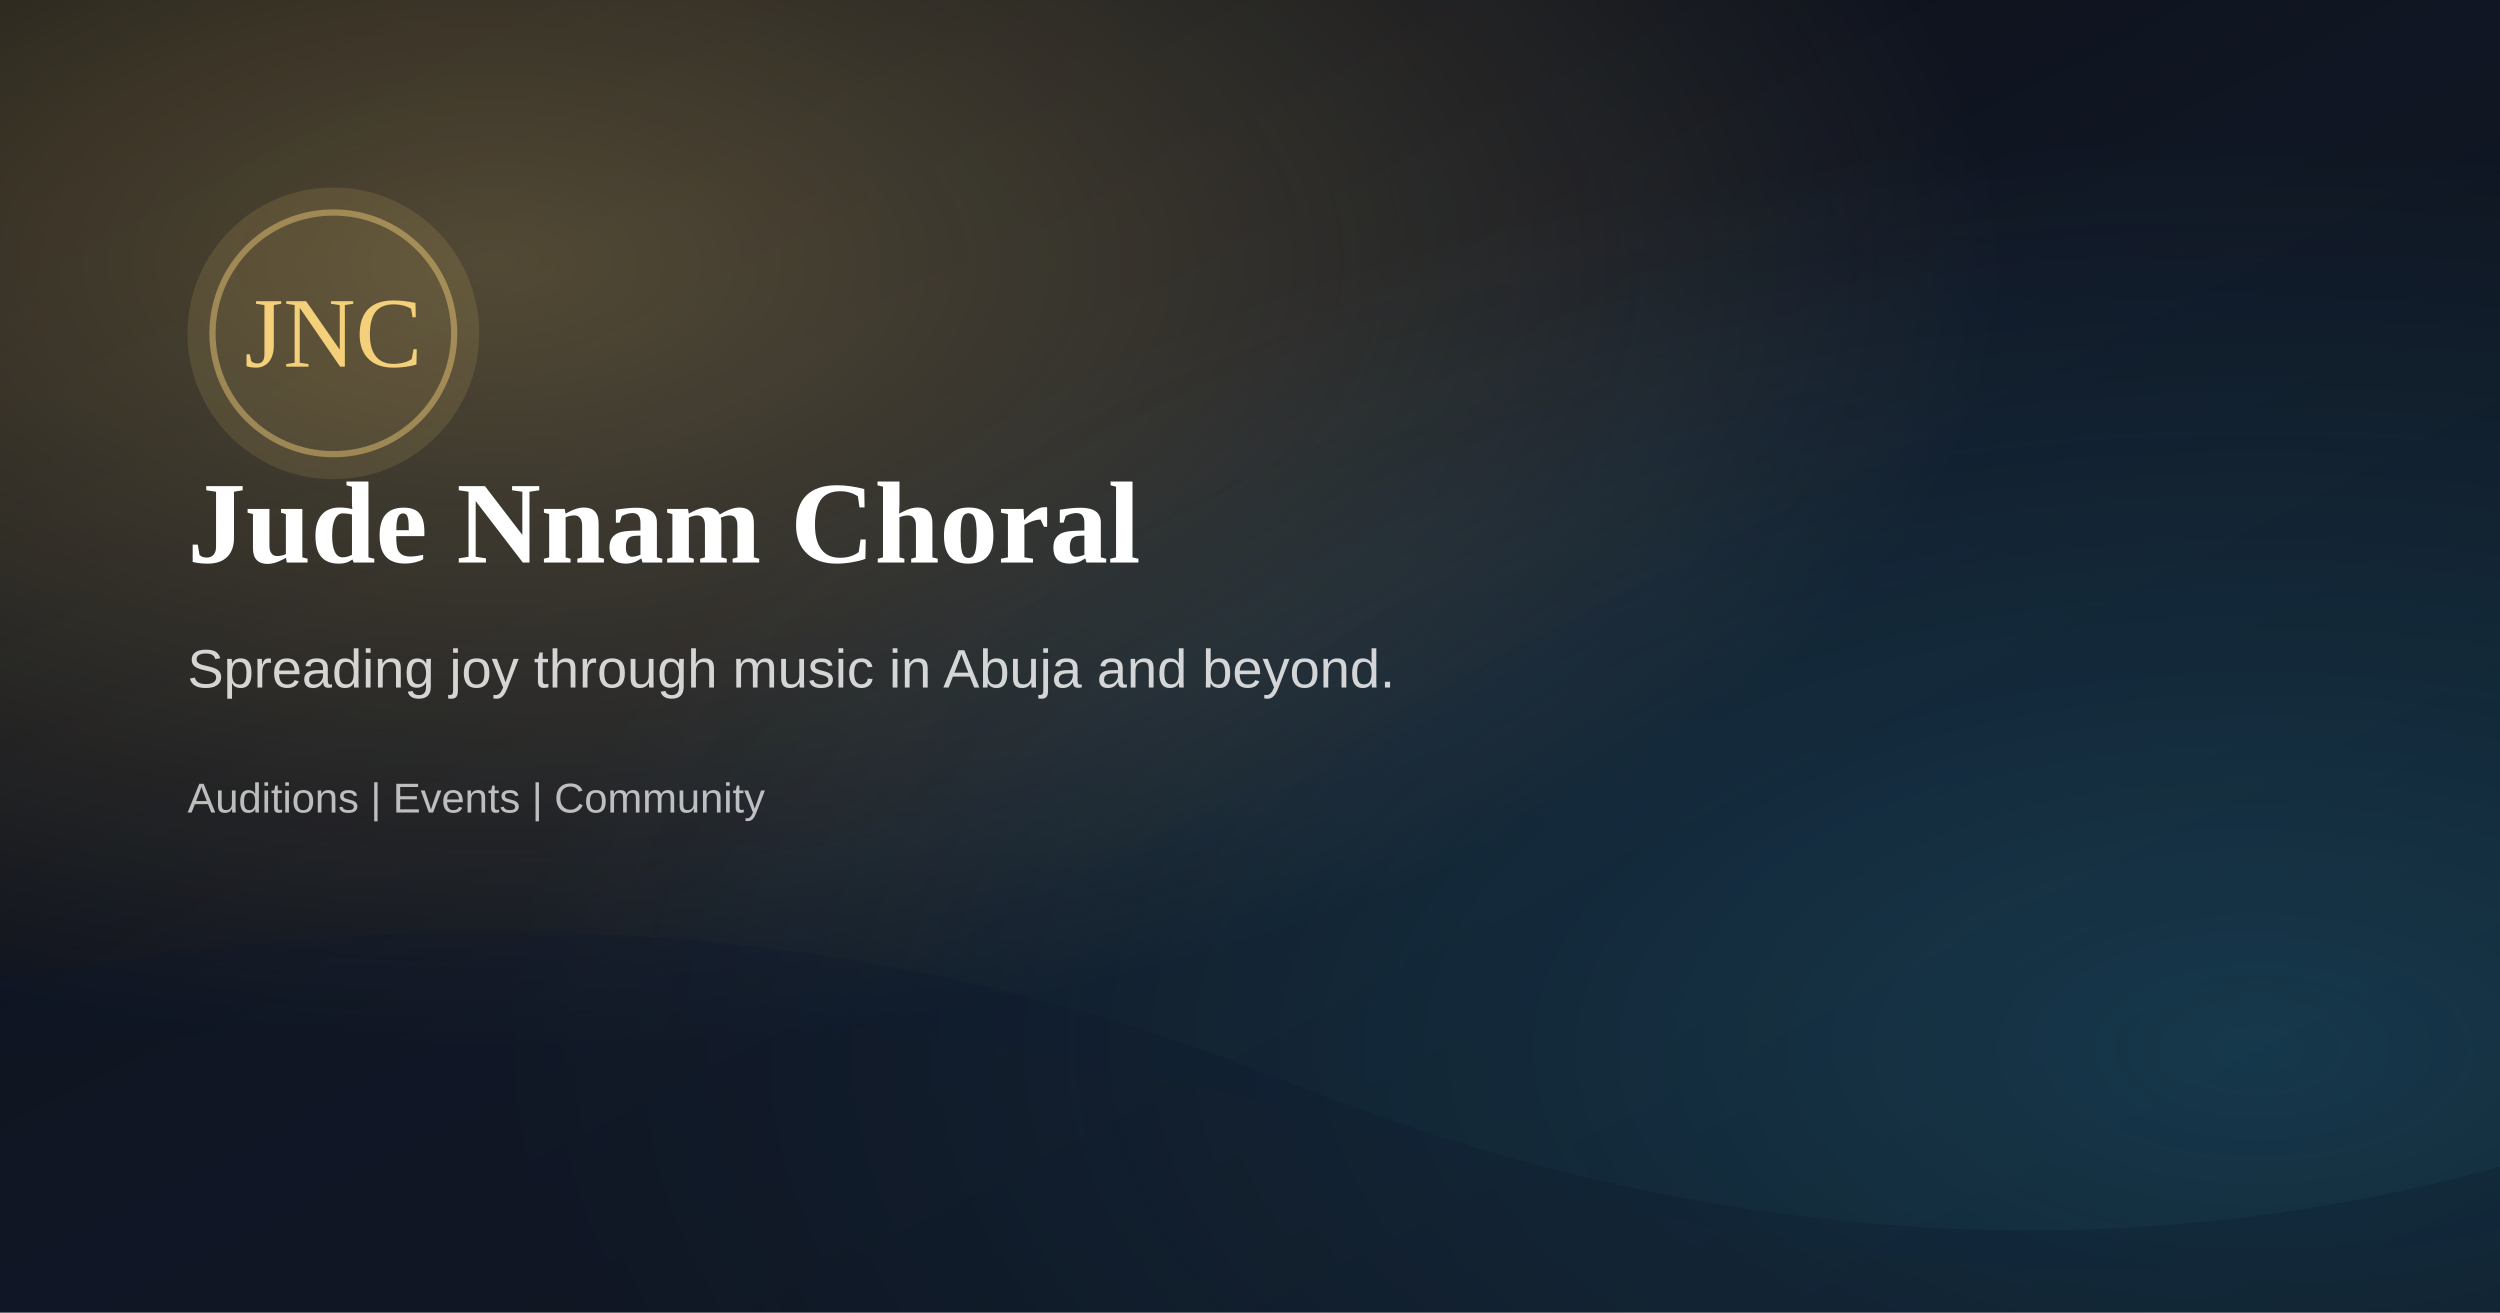
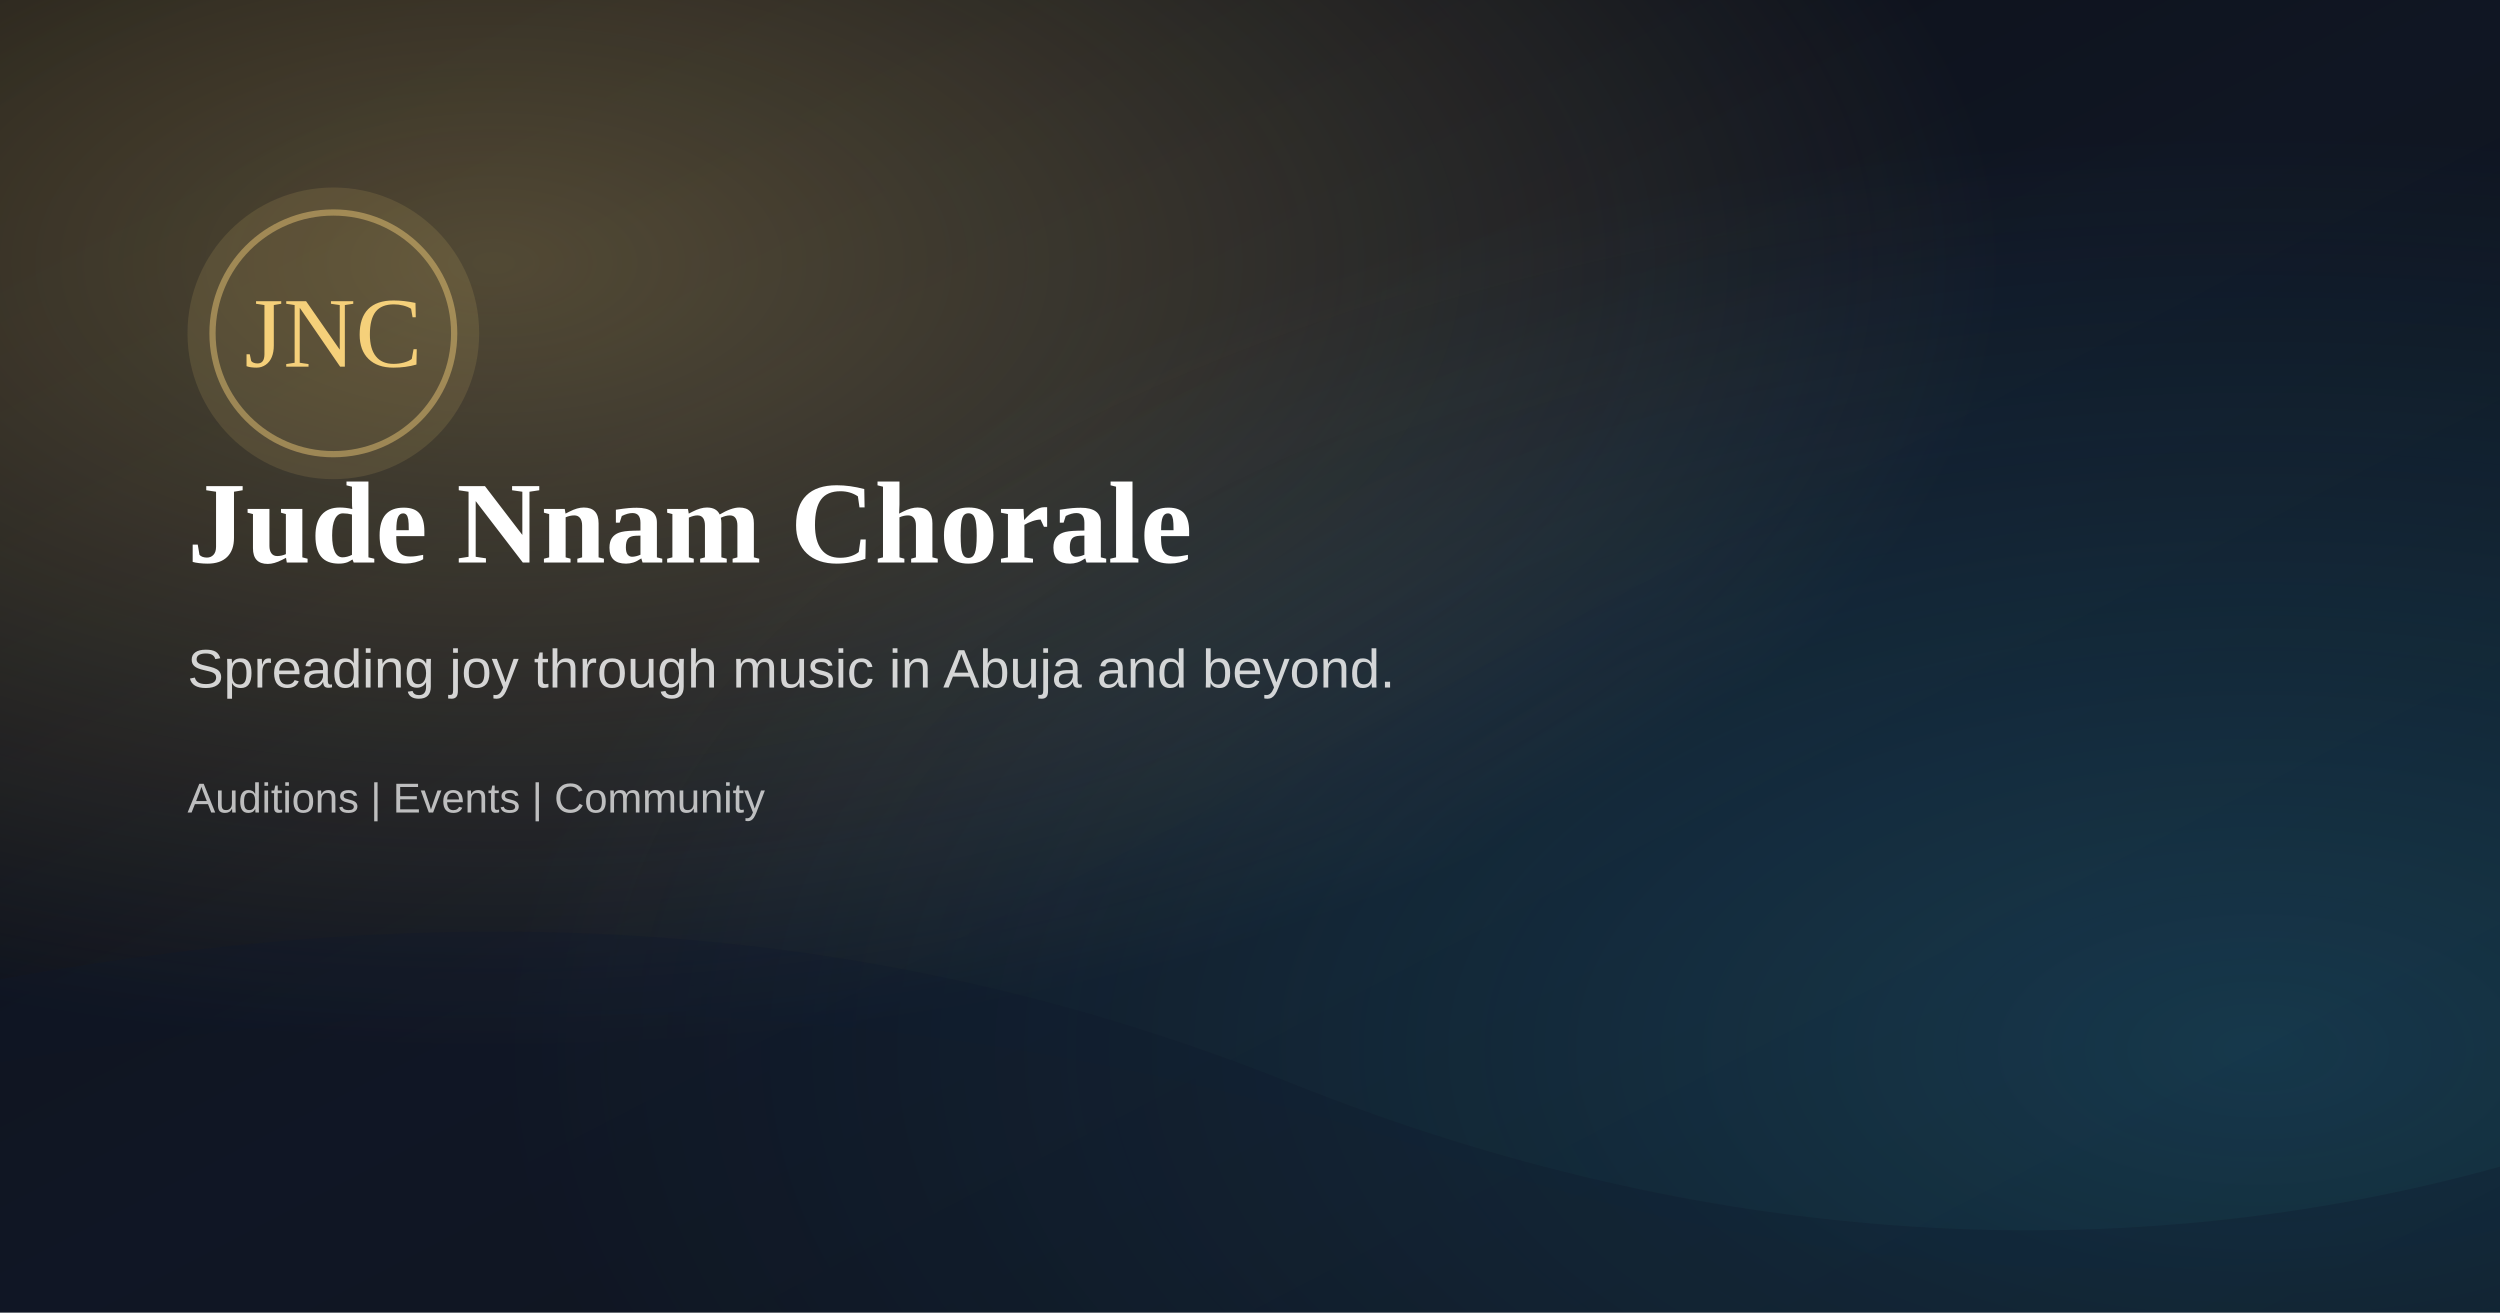
<svg xmlns="http://www.w3.org/2000/svg" width="1200" height="630" viewBox="0 0 1200 630" fill="none">
  <defs>
    <linearGradient id="bg" x1="0" y1="0" x2="1" y2="1">
      <stop offset="0%" stop-color="#0A0B0F" />
      <stop offset="50%" stop-color="#101623" />
      <stop offset="100%" stop-color="#0B1117" />
    </linearGradient>
    <radialGradient id="gold" cx="0.2" cy="0.2" r="0.6">
      <stop offset="0%" stop-color="#F5D07A" stop-opacity="0.3" />
      <stop offset="100%" stop-color="#F5D07A" stop-opacity="0" />
    </radialGradient>
    <radialGradient id="blue" cx="0.9" cy="0.8" r="0.7">
      <stop offset="0%" stop-color="#38BDF8" stop-opacity="0.22" />
      <stop offset="100%" stop-color="#38BDF8" stop-opacity="0" />
    </radialGradient>
  </defs>
  <rect width="1200" height="630" fill="url(#bg)" />
  <rect width="1200" height="630" fill="url(#gold)" />
  <rect width="1200" height="630" fill="url(#blue)" />
  <g opacity="0.3">
    <path d="M0 470C220 430 420 440 620 520C820 600 1020 610 1200 560V630H0V470Z" fill="#0F172A" />
    <path d="M0 510C240 470 460 480 680 550C880 620 1060 620 1200 590V630H0V510Z" fill="#111827" />
  </g>
  <g transform="translate(90,90)">
    <circle cx="70" cy="70" r="70" fill="#F5D07A" fill-opacity="0.12" />
    <circle cx="70" cy="70" r="58" stroke="#F5D07A" stroke-opacity="0.45" stroke-width="3" />
    <text x="70" y="86" text-anchor="middle" font-family="Georgia, 'Times New Roman', serif" font-size="48" fill="#F5D07A">JNC</text>
  </g>
  <text x="90" y="270" font-family="Georgia, 'Times New Roman', serif" font-size="56" fill="#FFFFFF" font-weight="600">
-     Jude Nnam Choral
+     Jude Nnam Chorale
  </text>
  <text x="90" y="330" font-family="Arial, Helvetica, sans-serif" font-size="26" fill="rgba(255,255,255,0.8)">
    Spreading joy through music in Abuja and beyond.
  </text>
  <text x="90" y="390" font-family="Arial, Helvetica, sans-serif" font-size="20" fill="rgba(255,255,255,0.7)">
    Auditions | Events | Community
  </text>
</svg>
